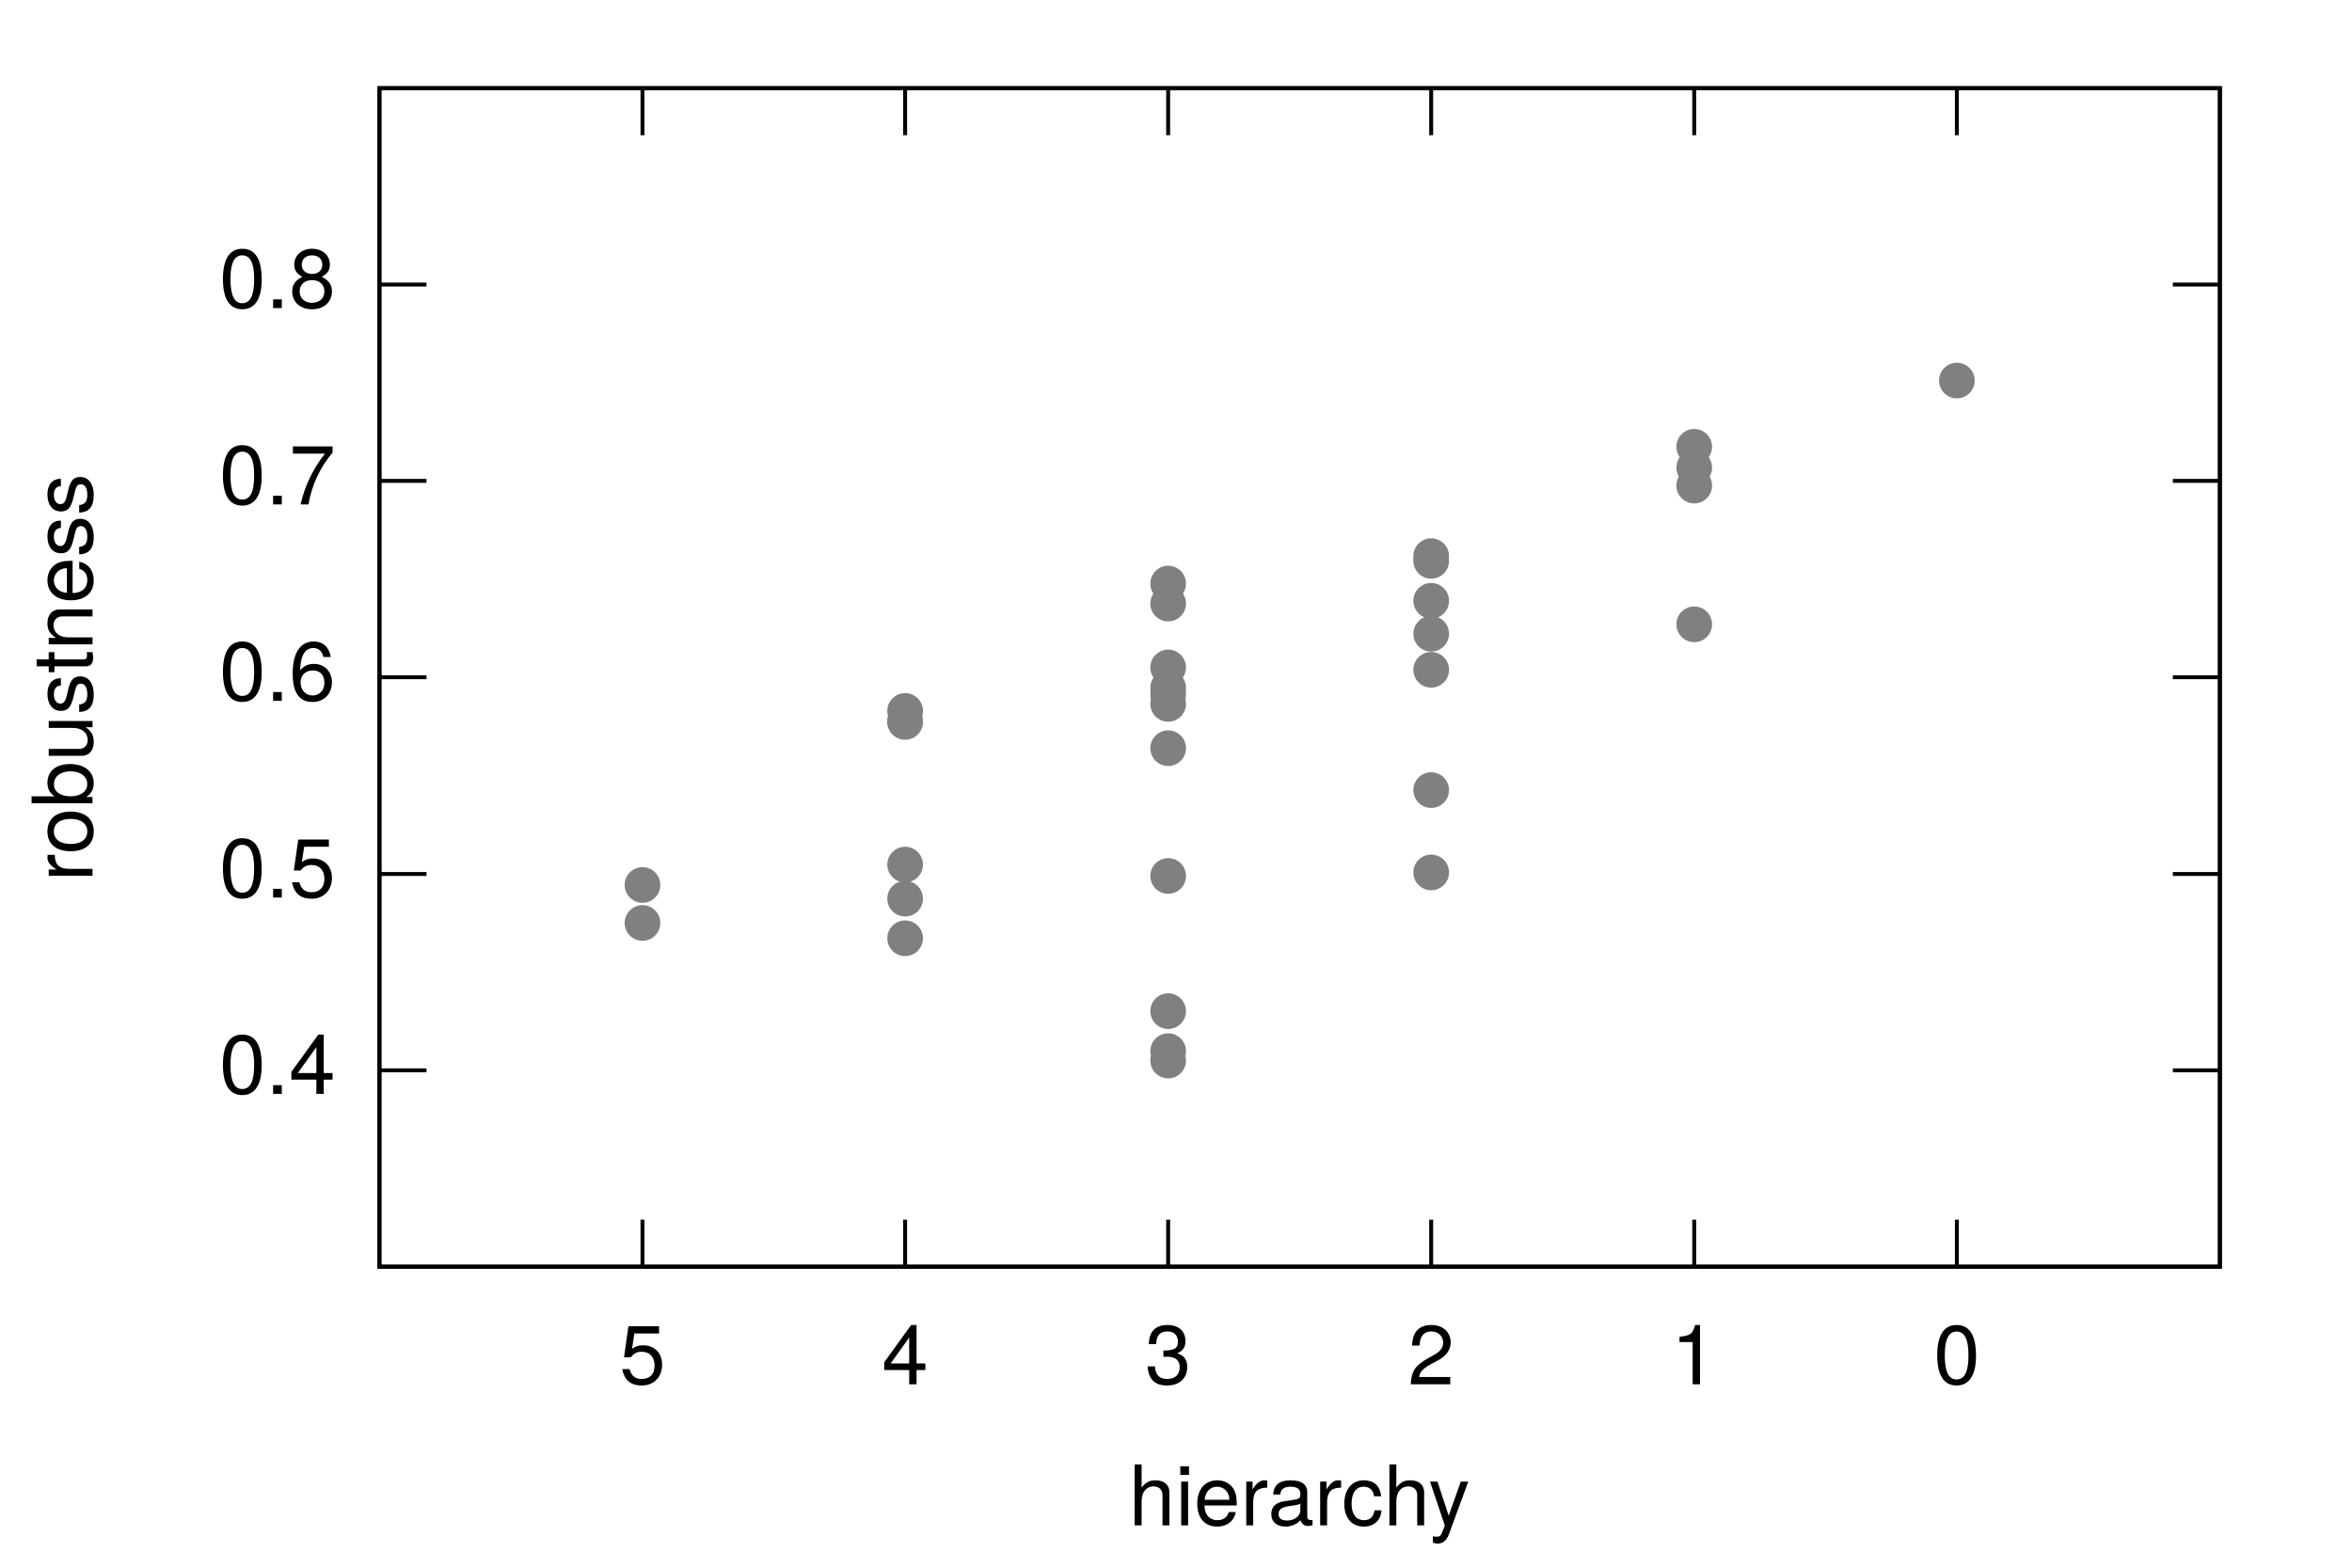
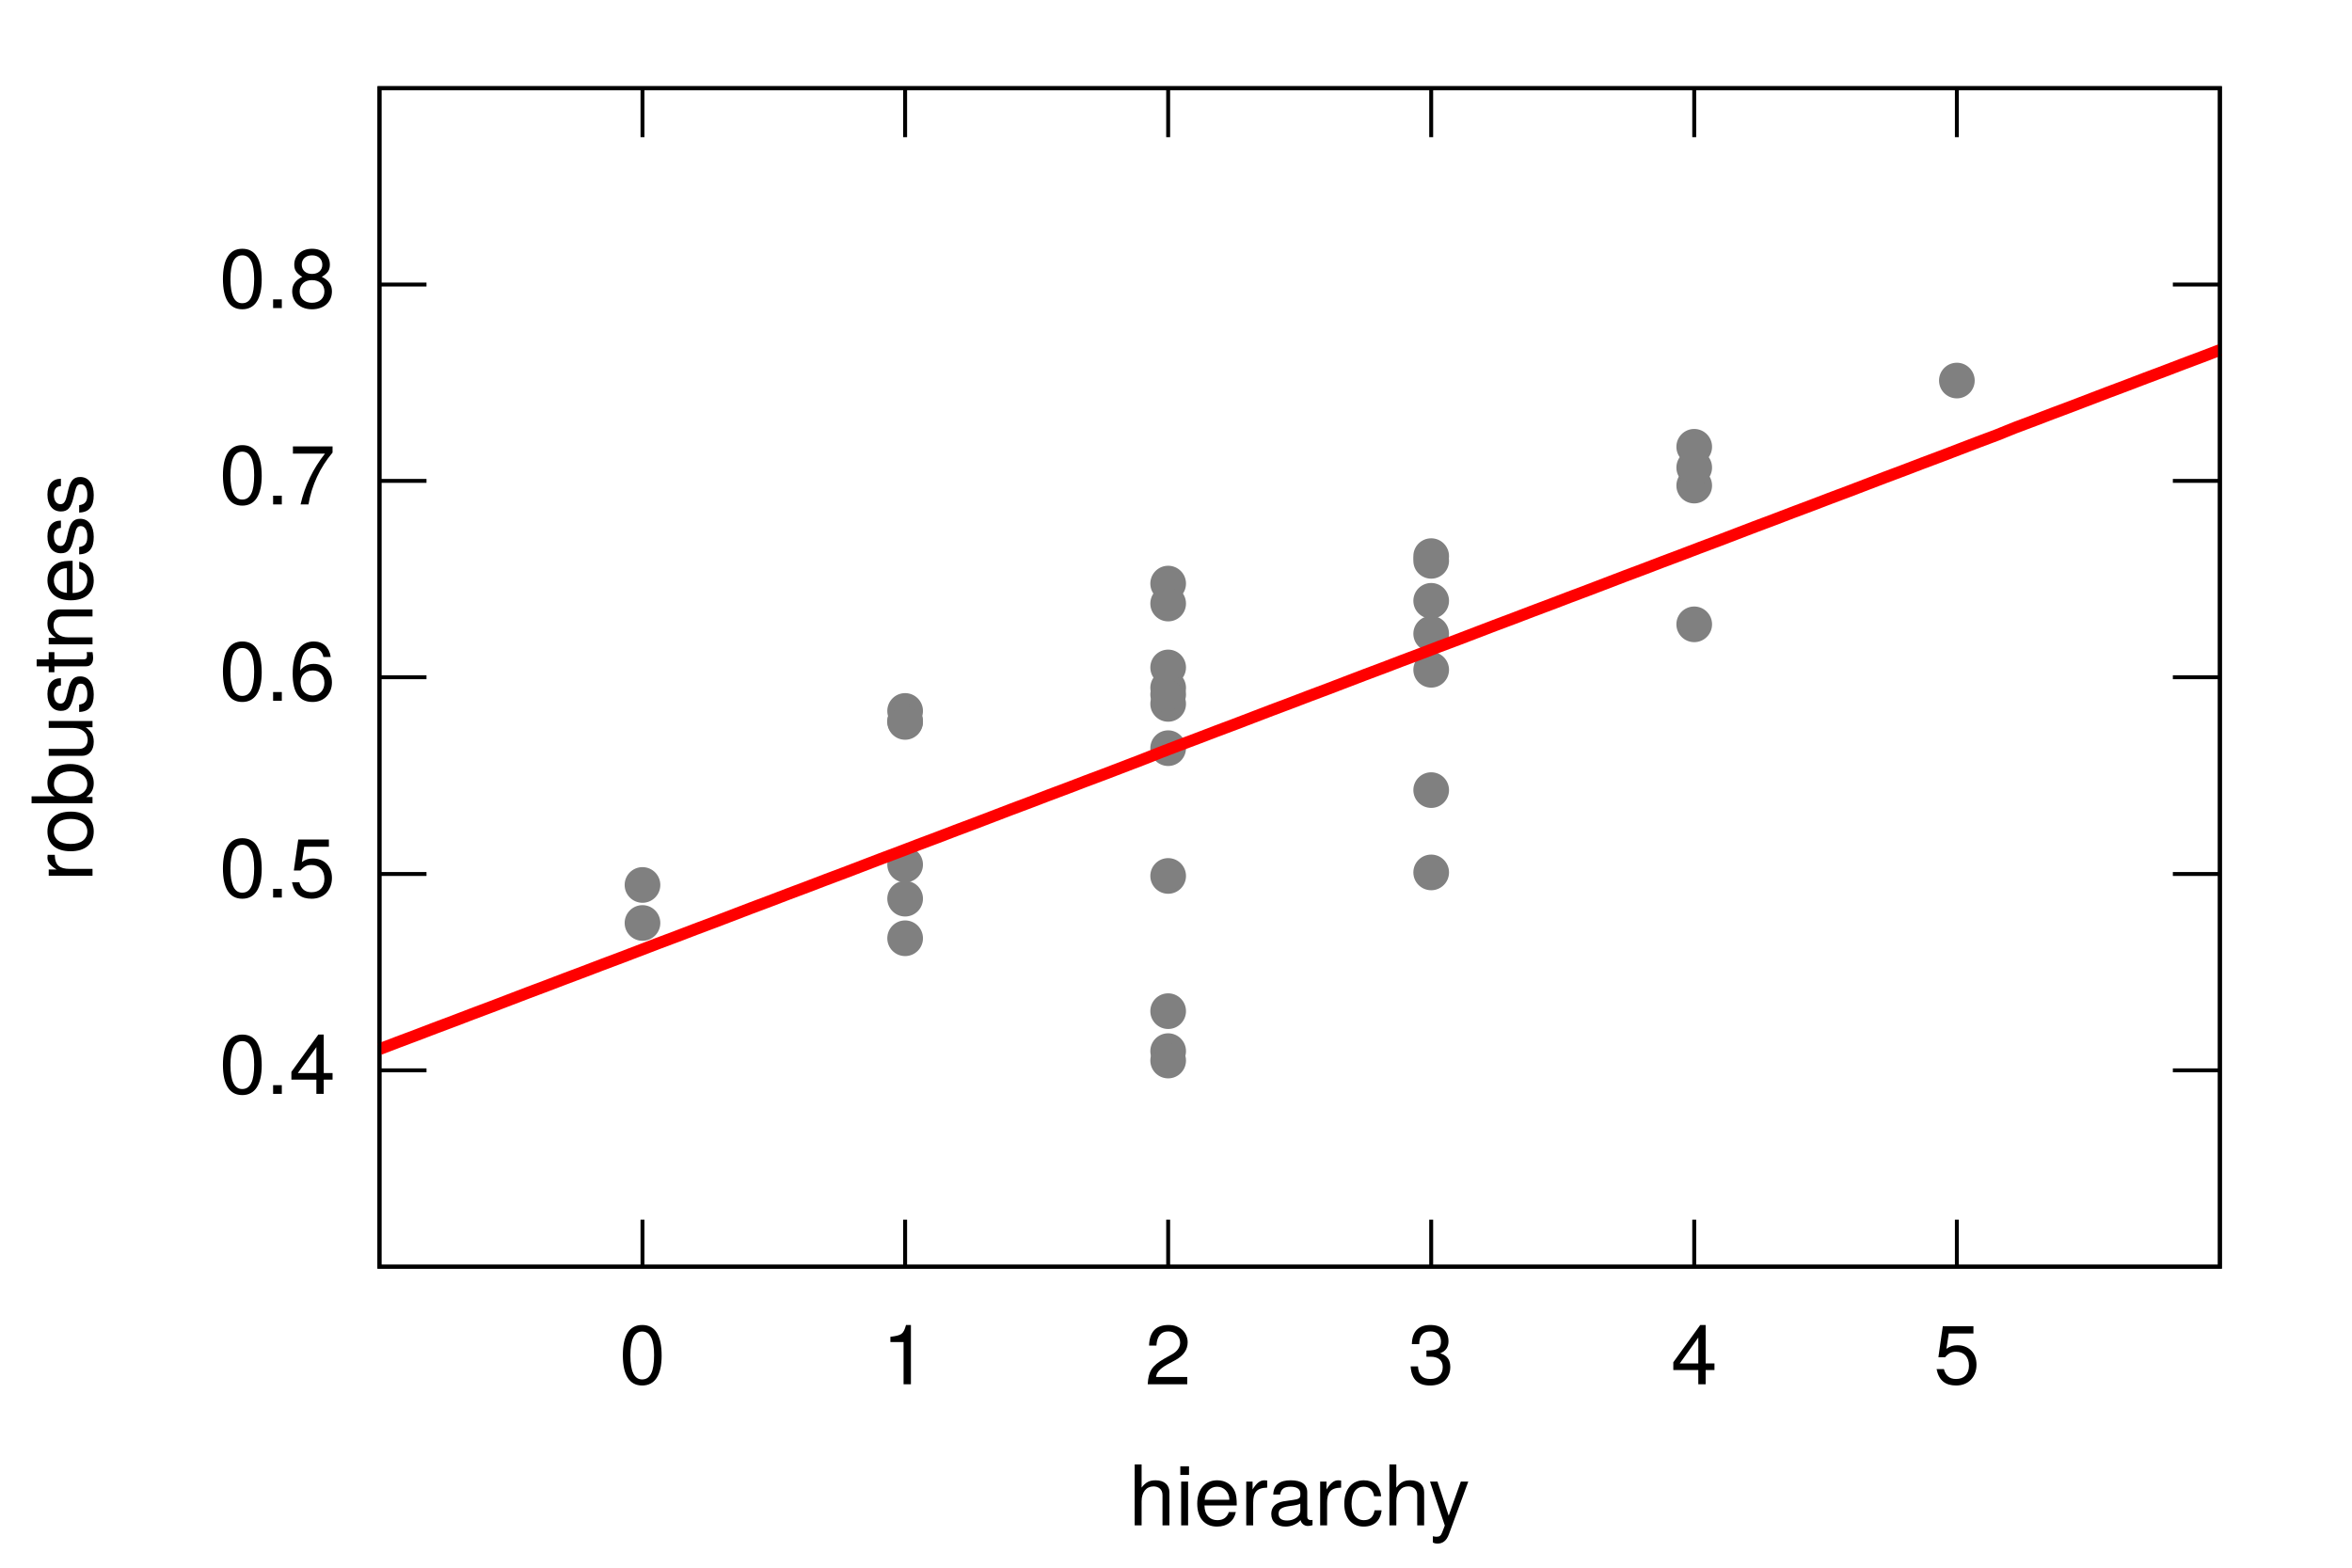
<svg xmlns="http://www.w3.org/2000/svg" xmlns:xlink="http://www.w3.org/1999/xlink" viewBox="0 0 600 400">
-   <defs>
-     <circle id="gpDot" r="0.5" stroke-width="0.5" />
-     <path id="gpPt0" stroke-width="0.167" stroke="currentColor" d="M-1,0 h2 M0,-1 v2" />
-     <path id="gpPt1" stroke-width="0.167" stroke="currentColor" d="M-1,-1 L1,1 M1,-1 L-1,1" />
-     <path id="gpPt2" stroke-width="0.167" stroke="currentColor" d="M-1,0 L1,0 M0,-1 L0,1 M-1,-1 L1,1 M-1,1 L1,-1" />
-     <rect id="gpPt3" stroke-width="0.167" stroke="currentColor" x="-1" y="-1" width="2" height="2" />
-     <rect id="gpPt4" stroke-width="0.167" stroke="currentColor" fill="currentColor" x="-1" y="-1" width="2" height="2" />
-     <circle id="gpPt5" stroke-width="0.167" stroke="currentColor" cx="0" cy="0" r="1" />
-     <use xlink:href="#gpPt5" id="gpPt6" fill="currentColor" stroke="none" />
-     <path id="gpPt7" stroke-width="0.167" stroke="currentColor" d="M0,-1.33 L-1.33,0.67 L1.33,0.67 z" />
-     <use xlink:href="#gpPt7" id="gpPt8" fill="currentColor" stroke="none" />
-     <use xlink:href="#gpPt7" id="gpPt9" stroke="currentColor" transform="rotate(180)" />
-     <use xlink:href="#gpPt9" id="gpPt10" fill="currentColor" stroke="none" />
-     <use xlink:href="#gpPt3" id="gpPt11" stroke="currentColor" transform="rotate(45)" />
-     <use xlink:href="#gpPt11" id="gpPt12" fill="currentColor" stroke="none" />
-   </defs>
-   <g style="fill:none; color:white; stroke:currentColor; stroke-width:1.00; stroke-linecap:butt; stroke-linejoin:miter">
+   <g id="gnuplot_canvas">
+     <rect x="0" y="0" width="600" height="400" fill="none" />
+     <defs>
+       <circle id="gpDot" r="0.5" stroke-width="0.5" />
+       <path id="gpPt0" stroke-width="0.167" stroke="currentColor" d="M-1,0 h2 M0,-1 v2" />
+       <path id="gpPt1" stroke-width="0.167" stroke="currentColor" d="M-1,-1 L1,1 M1,-1 L-1,1" />
+       <path id="gpPt2" stroke-width="0.167" stroke="currentColor" d="M-1,0 L1,0 M0,-1 L0,1 M-1,-1 L1,1 M-1,1 L1,-1" />
+       <rect id="gpPt3" stroke-width="0.167" stroke="currentColor" x="-1" y="-1" width="2" height="2" />
+       <rect id="gpPt4" stroke-width="0.167" stroke="currentColor" fill="currentColor" x="-1" y="-1" width="2" height="2" />
+       <circle id="gpPt5" stroke-width="0.167" stroke="currentColor" cx="0" cy="0" r="1" />
+       <use xlink:href="#gpPt5" id="gpPt6" fill="currentColor" stroke="none" />
+       <path id="gpPt7" stroke-width="0.167" stroke="currentColor" d="M0,-1.33 L-1.33,0.67 L1.33,0.67 z" />
+       <use xlink:href="#gpPt7" id="gpPt8" fill="currentColor" stroke="none" />
+       <use xlink:href="#gpPt7" id="gpPt9" stroke="currentColor" transform="rotate(180)" />
+       <use xlink:href="#gpPt9" id="gpPt10" fill="currentColor" stroke="none" />
+       <use xlink:href="#gpPt3" id="gpPt11" stroke="currentColor" transform="rotate(45)" />
+       <use xlink:href="#gpPt11" id="gpPt12" fill="currentColor" stroke="none" />
+     </defs>
+     <g style="fill:none; color:white; stroke:currentColor; stroke-width:1.00; stroke-linecap:butt; stroke-linejoin:miter">
</g>
-   <g style="fill:none; color:black; stroke:currentColor; stroke-width:1.00; stroke-linecap:butt; stroke-linejoin:miter">
-     <path d="M96.8,273.1 L108.8,273.1 M566.3,273.1 L554.3,273.1 " />
-     <g transform="translate(85.6,279.1)" style="stroke:none; fill:black; font-family:HelveticaNeue; font-size:16.00pt; text-anchor:end">
-       <text>
-         <tspan> 0.4</tspan>
-       </text>
+     <g style="fill:none; color:black; stroke:currentColor; stroke-width:1.00; stroke-linecap:butt; stroke-linejoin:miter">
+       <path stroke="black" d="M96.8,273.1 L108.8,273.1 M566.3,273.1 L554.3,273.1  h0.01" />
+       <g transform="translate(85.6,279.1)" style="stroke:none; fill:black; font-family:HelveticaNeue; font-size:16.00pt; text-anchor:end">
+         <text>
+           <tspan> 0.4</tspan>
+         </text>
+       </g>
+       <path stroke="black" d="M96.8,223.0 L108.8,223.0 M566.3,223.0 L554.3,223.0  h0.01" />
+       <g transform="translate(85.6,229.0)" style="stroke:none; fill:black; font-family:HelveticaNeue; font-size:16.00pt; text-anchor:end">
+         <text>
+           <tspan> 0.5</tspan>
+         </text>
+       </g>
+       <path stroke="black" d="M96.8,172.8 L108.8,172.8 M566.3,172.8 L554.3,172.8  h0.01" />
+       <g transform="translate(85.6,178.8)" style="stroke:none; fill:black; font-family:HelveticaNeue; font-size:16.00pt; text-anchor:end">
+         <text>
+           <tspan> 0.6</tspan>
+         </text>
+       </g>
+       <path stroke="black" d="M96.8,122.7 L108.8,122.7 M566.3,122.7 L554.3,122.7  h0.01" />
+       <g transform="translate(85.6,128.7)" style="stroke:none; fill:black; font-family:HelveticaNeue; font-size:16.00pt; text-anchor:end">
+         <text>
+           <tspan> 0.7</tspan>
+         </text>
+       </g>
+       <path stroke="black" d="M96.8,72.6 L108.8,72.6 M566.3,72.6 L554.3,72.6  h0.01" />
+       <g transform="translate(85.6,78.6)" style="stroke:none; fill:black; font-family:HelveticaNeue; font-size:16.00pt; text-anchor:end">
+         <text>
+           <tspan> 0.8</tspan>
+         </text>
+       </g>
+       <path stroke="black" d="M163.9,323.2 L163.9,311.2 M163.9,22.5 L163.9,34.5  h0.01" />
+       <g transform="translate(163.9,353.2)" style="stroke:none; fill:black; font-family:HelveticaNeue; font-size:16.00pt; text-anchor:middle">
+         <text>
+           <tspan> 0</tspan>
+         </text>
+       </g>
+       <path stroke="black" d="M230.9,323.2 L230.9,311.2 M230.9,22.5 L230.9,34.5  h0.01" />
+       <g transform="translate(230.9,353.2)" style="stroke:none; fill:black; font-family:HelveticaNeue; font-size:16.00pt; text-anchor:middle">
+         <text>
+           <tspan> 1</tspan>
+         </text>
+       </g>
+       <path stroke="black" d="M298.0,323.2 L298.0,311.2 M298.0,22.5 L298.0,34.5  h0.01" />
+       <g transform="translate(298.0,353.2)" style="stroke:none; fill:black; font-family:HelveticaNeue; font-size:16.00pt; text-anchor:middle">
+         <text>
+           <tspan> 2</tspan>
+         </text>
+       </g>
+       <path stroke="black" d="M365.1,323.2 L365.1,311.2 M365.1,22.5 L365.1,34.5  h0.01" />
+       <g transform="translate(365.1,353.2)" style="stroke:none; fill:black; font-family:HelveticaNeue; font-size:16.00pt; text-anchor:middle">
+         <text>
+           <tspan> 3</tspan>
+         </text>
+       </g>
+       <path stroke="black" d="M432.2,323.2 L432.2,311.2 M432.2,22.5 L432.2,34.5  h0.01" />
+       <g transform="translate(432.2,353.2)" style="stroke:none; fill:black; font-family:HelveticaNeue; font-size:16.00pt; text-anchor:middle">
+         <text>
+           <tspan> 4</tspan>
+         </text>
+       </g>
+       <path stroke="black" d="M499.2,323.2 L499.2,311.2 M499.2,22.5 L499.2,34.5  h0.01" />
+       <g transform="translate(499.2,353.2)" style="stroke:none; fill:black; font-family:HelveticaNeue; font-size:16.00pt; text-anchor:middle">
+         <text>
+           <tspan> 5</tspan>
+         </text>
+       </g>
+       <path stroke="black" d="M96.8,22.5 L96.8,323.2 L566.3,323.2 L566.3,22.5 L96.8,22.5 Z  h0.01" />
+       <g transform="translate(23.6,172.9) rotate(270)" style="stroke:none; fill:black; font-family:HelveticaNeue; font-size:16.00pt; text-anchor:middle">
+         <text>
+           <tspan>robustness</tspan>
+         </text>
+       </g>
+       <g transform="translate(331.5,389.2)" style="stroke:none; fill:black; font-family:HelveticaNeue; font-size:16.00pt; text-anchor:middle">
+         <text>
+           <tspan>hierarchy</tspan>
+         </text>
+       </g>
    </g>
-     <path d="M96.8,223.0 L108.8,223.0 M566.3,223.0 L554.3,223.0 " />
-     <g transform="translate(85.6,229.0)" style="stroke:none; fill:black; font-family:HelveticaNeue; font-size:16.00pt; text-anchor:end">
-       <text>
-         <tspan> 0.5</tspan>
-       </text>
+     <g id="gnuplot_plot_1">
+       <g style="fill:none; color:red; stroke:currentColor; stroke-width:1.00; stroke-linecap:butt; stroke-linejoin:miter">
+         <use xlink:href="#gpPt6" transform="translate(298.0,223.5) scale(4.20)" color="gray" />
+         <use xlink:href="#gpPt6" transform="translate(230.9,220.6) scale(4.20)" color="gray" />
+         <use xlink:href="#gpPt6" transform="translate(365.1,161.7) scale(4.20)" color="gray" />
+         <use xlink:href="#gpPt6" transform="translate(298.0,175.5) scale(4.20)" color="gray" />
+         <use xlink:href="#gpPt6" transform="translate(163.9,225.8) scale(4.20)" color="gray" />
+         <use xlink:href="#gpPt6" transform="translate(298.0,268.2) scale(4.20)" color="gray" />
+         <use xlink:href="#gpPt6" transform="translate(298.0,258.0) scale(4.20)" color="gray" />
+         <use xlink:href="#gpPt6" transform="translate(298.0,170.3) scale(4.20)" color="gray" />
+         <use xlink:href="#gpPt6" transform="translate(298.0,270.6) scale(4.20)" color="gray" />
+         <use xlink:href="#gpPt6" transform="translate(432.2,123.9) scale(4.20)" color="gray" />
+         <use xlink:href="#gpPt6" transform="translate(298.0,179.6) scale(4.20)" color="gray" />
+         <use xlink:href="#gpPt6" transform="translate(432.2,119.3) scale(4.20)" color="gray" />
+         <use xlink:href="#gpPt6" transform="translate(230.9,184.0) scale(4.20)" color="gray" />
+         <use xlink:href="#gpPt6" transform="translate(230.9,229.3) scale(4.20)" color="gray" />
+         <use xlink:href="#gpPt6" transform="translate(365.1,201.6) scale(4.20)" color="gray" />
+         <use xlink:href="#gpPt6" transform="translate(365.1,222.6) scale(4.20)" color="gray" />
+         <use xlink:href="#gpPt6" transform="translate(365.1,141.9) scale(4.20)" color="gray" />
+         <use xlink:href="#gpPt6" transform="translate(230.9,239.4) scale(4.20)" color="gray" />
+         <use xlink:href="#gpPt6" transform="translate(230.9,181.4) scale(4.20)" color="gray" />
+         <use xlink:href="#gpPt6" transform="translate(365.1,143.1) scale(4.20)" color="gray" />
+         <use xlink:href="#gpPt6" transform="translate(499.2,97.1) scale(4.20)" color="gray" />
+         <use xlink:href="#gpPt6" transform="translate(365.1,170.9) scale(4.20)" color="gray" />
+         <use xlink:href="#gpPt6" transform="translate(298.0,190.9) scale(4.20)" color="gray" />
+         <use xlink:href="#gpPt6" transform="translate(163.9,235.5) scale(4.20)" color="gray" />
+         <use xlink:href="#gpPt6" transform="translate(298.0,177.2) scale(4.20)" color="gray" />
+         <use xlink:href="#gpPt6" transform="translate(432.2,114.0) scale(4.20)" color="gray" />
+         <use xlink:href="#gpPt6" transform="translate(298.0,148.9) scale(4.20)" color="gray" />
+         <use xlink:href="#gpPt6" transform="translate(432.2,159.3) scale(4.20)" color="gray" />
+         <use xlink:href="#gpPt6" transform="translate(230.9,184.2) scale(4.20)" color="gray" />
+         <use xlink:href="#gpPt6" transform="translate(365.1,153.3) scale(4.20)" color="gray" />
+         <use xlink:href="#gpPt6" transform="translate(298.0,154.0) scale(4.20)" color="gray" />
+       </g>
    </g>
-     <path d="M96.8,172.8 L108.8,172.8 M566.3,172.8 L554.3,172.8 " />
-     <g transform="translate(85.6,178.8)" style="stroke:none; fill:black; font-family:HelveticaNeue; font-size:16.00pt; text-anchor:end">
-       <text>
-         <tspan> 0.6</tspan>
-       </text>
+     <g id="gnuplot_plot_2">
+       <g style="fill:none; color:white; stroke:gray; stroke-width:3.00; stroke-linecap:butt; stroke-linejoin:miter">
+ </g>
+       <g style="fill:none; color:green; stroke:currentColor; stroke-width:3.00; stroke-linecap:butt; stroke-linejoin:miter">
+         <path stroke="rgb(255,   0,   0)" d="M96.8,267.7 L101.5,265.9 L106.3,264.1 L111.0,262.3 L115.8,260.5 L120.5,258.7 L125.3,256.9 L130.0,255.1    L134.7,253.3 L139.5,251.5 L144.2,249.7 L149.0,247.9 L153.7,246.1 L158.5,244.3 L163.2,242.5 L167.9,240.7    L172.7,238.9 L177.4,237.1 L182.2,235.3 L186.9,233.5 L191.6,231.7 L196.4,229.9 L201.1,228.1 L205.9,226.3    L210.6,224.5 L215.4,222.7 L220.1,220.9 L224.8,219.1 L229.6,217.3 L234.3,215.5 L239.1,213.7 L243.8,211.9    L248.6,210.1 L253.3,208.3 L258.0,206.5 L262.8,204.7 L267.5,202.9 L272.3,201.1 L277.0,199.3 L281.8,197.5    L286.5,195.7 L291.2,193.9 L296.0,192.0 L300.7,190.2 L305.5,188.4 L310.2,186.6 L315.0,184.8 L319.7,183.0    L324.4,181.2 L329.2,179.4 L333.9,177.6 L338.7,175.8 L343.4,174.0 L348.1,172.2 L352.9,170.4 L357.6,168.6    L362.4,166.8 L367.1,165.0 L371.9,163.2 L376.6,161.4 L381.3,159.6 L386.1,157.8 L390.8,156.0 L395.6,154.2    L400.3,152.4 L405.1,150.6 L409.8,148.8 L414.5,147.0 L419.3,145.2 L424.0,143.4 L428.8,141.6 L433.5,139.8    L438.3,138.0 L443.0,136.2 L447.7,134.4 L452.5,132.6 L457.2,130.8 L462.0,129.0 L466.7,127.2 L471.5,125.4    L476.2,123.6 L480.9,121.8 L485.7,120.0 L490.4,118.2 L495.2,116.4 L499.9,114.6 L504.6,112.8 L509.4,111.0    L514.1,109.1 L518.9,107.3 L523.6,105.5 L528.4,103.7 L533.1,101.9 L537.8,100.1 L542.6,98.3 L547.3,96.5    L552.1,94.7 L556.8,92.9 L561.6,91.1 L566.3,89.3  h0.01" />
+       </g>
    </g>
-     <path d="M96.8,122.7 L108.8,122.7 M566.3,122.7 L554.3,122.7 " />
-     <g transform="translate(85.6,128.7)" style="stroke:none; fill:black; font-family:HelveticaNeue; font-size:16.00pt; text-anchor:end">
-       <text>
-         <tspan> 0.7</tspan>
-       </text>
-     </g>
-     <path d="M96.8,72.6 L108.8,72.6 M566.3,72.6 L554.3,72.6 " />
-     <g transform="translate(85.6,78.6)" style="stroke:none; fill:black; font-family:HelveticaNeue; font-size:16.00pt; text-anchor:end">
-       <text>
-         <tspan> 0.8</tspan>
-       </text>
-     </g>
-     <path d="M499.2,323.2 L499.2,311.2 M499.2,22.5 L499.2,34.5 " />
-     <g transform="translate(499.2,353.2)" style="stroke:none; fill:black; font-family:HelveticaNeue; font-size:16.00pt; text-anchor:middle">
-       <text>
-         <tspan> 0</tspan>
-       </text>
-     </g>
-     <path d="M432.2,323.2 L432.2,311.2 M432.2,22.5 L432.2,34.5 " />
-     <g transform="translate(432.2,353.2)" style="stroke:none; fill:black; font-family:HelveticaNeue; font-size:16.00pt; text-anchor:middle">
-       <text>
-         <tspan> 1</tspan>
-       </text>
-     </g>
-     <path d="M365.1,323.2 L365.1,311.2 M365.1,22.5 L365.1,34.5 " />
-     <g transform="translate(365.1,353.2)" style="stroke:none; fill:black; font-family:HelveticaNeue; font-size:16.00pt; text-anchor:middle">
-       <text>
-         <tspan> 2</tspan>
-       </text>
-     </g>
-     <path d="M298.0,323.2 L298.0,311.2 M298.0,22.5 L298.0,34.5 " />
-     <g transform="translate(298.0,353.2)" style="stroke:none; fill:black; font-family:HelveticaNeue; font-size:16.00pt; text-anchor:middle">
-       <text>
-         <tspan> 3</tspan>
-       </text>
-     </g>
-     <path d="M230.9,323.2 L230.9,311.2 M230.9,22.5 L230.9,34.5 " />
-     <g transform="translate(230.9,353.2)" style="stroke:none; fill:black; font-family:HelveticaNeue; font-size:16.00pt; text-anchor:middle">
-       <text>
-         <tspan> 4</tspan>
-       </text>
-     </g>
-     <path d="M163.9,323.2 L163.9,311.2 M163.9,22.5 L163.9,34.5 " />
-     <g transform="translate(163.9,353.2)" style="stroke:none; fill:black; font-family:HelveticaNeue; font-size:16.00pt; text-anchor:middle">
-       <text>
-         <tspan> 5</tspan>
-       </text>
-     </g>
-     <path d="M96.8,22.5 L96.8,323.2 L566.3,323.2 L566.3,22.5 L96.8,22.5 Z " />
-     <g transform="translate(23.6,172.9) rotate(270)" style="stroke:none; fill:black; font-family:HelveticaNeue; font-size:16.00pt; text-anchor:middle">
-       <text>
-         <tspan>robustness</tspan>
-       </text>
-     </g>
-     <g transform="translate(331.5,389.2)" style="stroke:none; fill:black; font-family:HelveticaNeue; font-size:16.00pt; text-anchor:middle">
-       <text>
-         <tspan>hierarchy</tspan>
-       </text>
+     <g style="fill:none; color:white; stroke:rgb(255,   0,   0); stroke-width:1.00; stroke-linecap:butt; stroke-linejoin:miter">
+ </g>
+     <g style="fill:none; color:black; stroke:currentColor; stroke-width:1.00; stroke-linecap:butt; stroke-linejoin:miter">
+       <path stroke="black" d="M96.8,22.5 L96.8,323.2 L566.3,323.2 L566.3,22.5 L96.8,22.5 Z  h0.01" />
    </g>
  </g>
-   <a xlink:title="Plot #1">
-     <g style="fill:none; color:red; stroke:currentColor; stroke-width:1.00; stroke-linecap:butt; stroke-linejoin:miter">
-       <use xlink:href="#gpPt6" transform="translate(298.0,223.5) scale(4.20)" color="gray" />
-       <use xlink:href="#gpPt6" transform="translate(230.9,220.6) scale(4.20)" color="gray" />
-       <use xlink:href="#gpPt6" transform="translate(365.1,161.7) scale(4.20)" color="gray" />
-       <use xlink:href="#gpPt6" transform="translate(298.0,175.5) scale(4.20)" color="gray" />
-       <use xlink:href="#gpPt6" transform="translate(163.9,225.8) scale(4.20)" color="gray" />
-       <use xlink:href="#gpPt6" transform="translate(298.0,268.2) scale(4.20)" color="gray" />
-       <use xlink:href="#gpPt6" transform="translate(298.0,258.0) scale(4.20)" color="gray" />
-       <use xlink:href="#gpPt6" transform="translate(298.0,170.3) scale(4.20)" color="gray" />
-       <use xlink:href="#gpPt6" transform="translate(298.0,270.6) scale(4.20)" color="gray" />
-       <use xlink:href="#gpPt6" transform="translate(432.2,123.9) scale(4.20)" color="gray" />
-       <use xlink:href="#gpPt6" transform="translate(298.0,179.6) scale(4.20)" color="gray" />
-       <use xlink:href="#gpPt6" transform="translate(432.2,119.3) scale(4.20)" color="gray" />
-       <use xlink:href="#gpPt6" transform="translate(230.9,184.0) scale(4.20)" color="gray" />
-       <use xlink:href="#gpPt6" transform="translate(230.9,229.3) scale(4.20)" color="gray" />
-       <use xlink:href="#gpPt6" transform="translate(365.1,201.6) scale(4.20)" color="gray" />
-       <use xlink:href="#gpPt6" transform="translate(365.1,222.6) scale(4.20)" color="gray" />
-       <use xlink:href="#gpPt6" transform="translate(365.1,141.9) scale(4.20)" color="gray" />
-       <use xlink:href="#gpPt6" transform="translate(230.9,239.4) scale(4.20)" color="gray" />
-       <use xlink:href="#gpPt6" transform="translate(230.9,181.4) scale(4.20)" color="gray" />
-       <use xlink:href="#gpPt6" transform="translate(365.1,143.1) scale(4.20)" color="gray" />
-       <use xlink:href="#gpPt6" transform="translate(499.2,97.1) scale(4.20)" color="gray" />
-       <use xlink:href="#gpPt6" transform="translate(365.1,170.9) scale(4.20)" color="gray" />
-       <use xlink:href="#gpPt6" transform="translate(298.0,190.9) scale(4.20)" color="gray" />
-       <use xlink:href="#gpPt6" transform="translate(163.9,235.5) scale(4.20)" color="gray" />
-       <use xlink:href="#gpPt6" transform="translate(298.0,177.2) scale(4.20)" color="gray" />
-       <use xlink:href="#gpPt6" transform="translate(432.2,114.0) scale(4.20)" color="gray" />
-       <use xlink:href="#gpPt6" transform="translate(298.0,148.9) scale(4.20)" color="gray" />
-       <use xlink:href="#gpPt6" transform="translate(432.2,159.3) scale(4.20)" color="gray" />
-       <use xlink:href="#gpPt6" transform="translate(230.9,184.2) scale(4.20)" color="gray" />
-       <use xlink:href="#gpPt6" transform="translate(365.1,153.3) scale(4.20)" color="gray" />
-       <use xlink:href="#gpPt6" transform="translate(298.0,154.0) scale(4.20)" color="gray" />
-     </g>
-   </a>
-   <g style="fill:none; color:black; stroke:currentColor; stroke-width:1.00; stroke-linecap:butt; stroke-linejoin:miter">
-     <path d="M96.8,22.5 L96.8,323.2 L566.3,323.2 L566.3,22.5 L96.8,22.5 Z " />
-   </g>
</svg>
